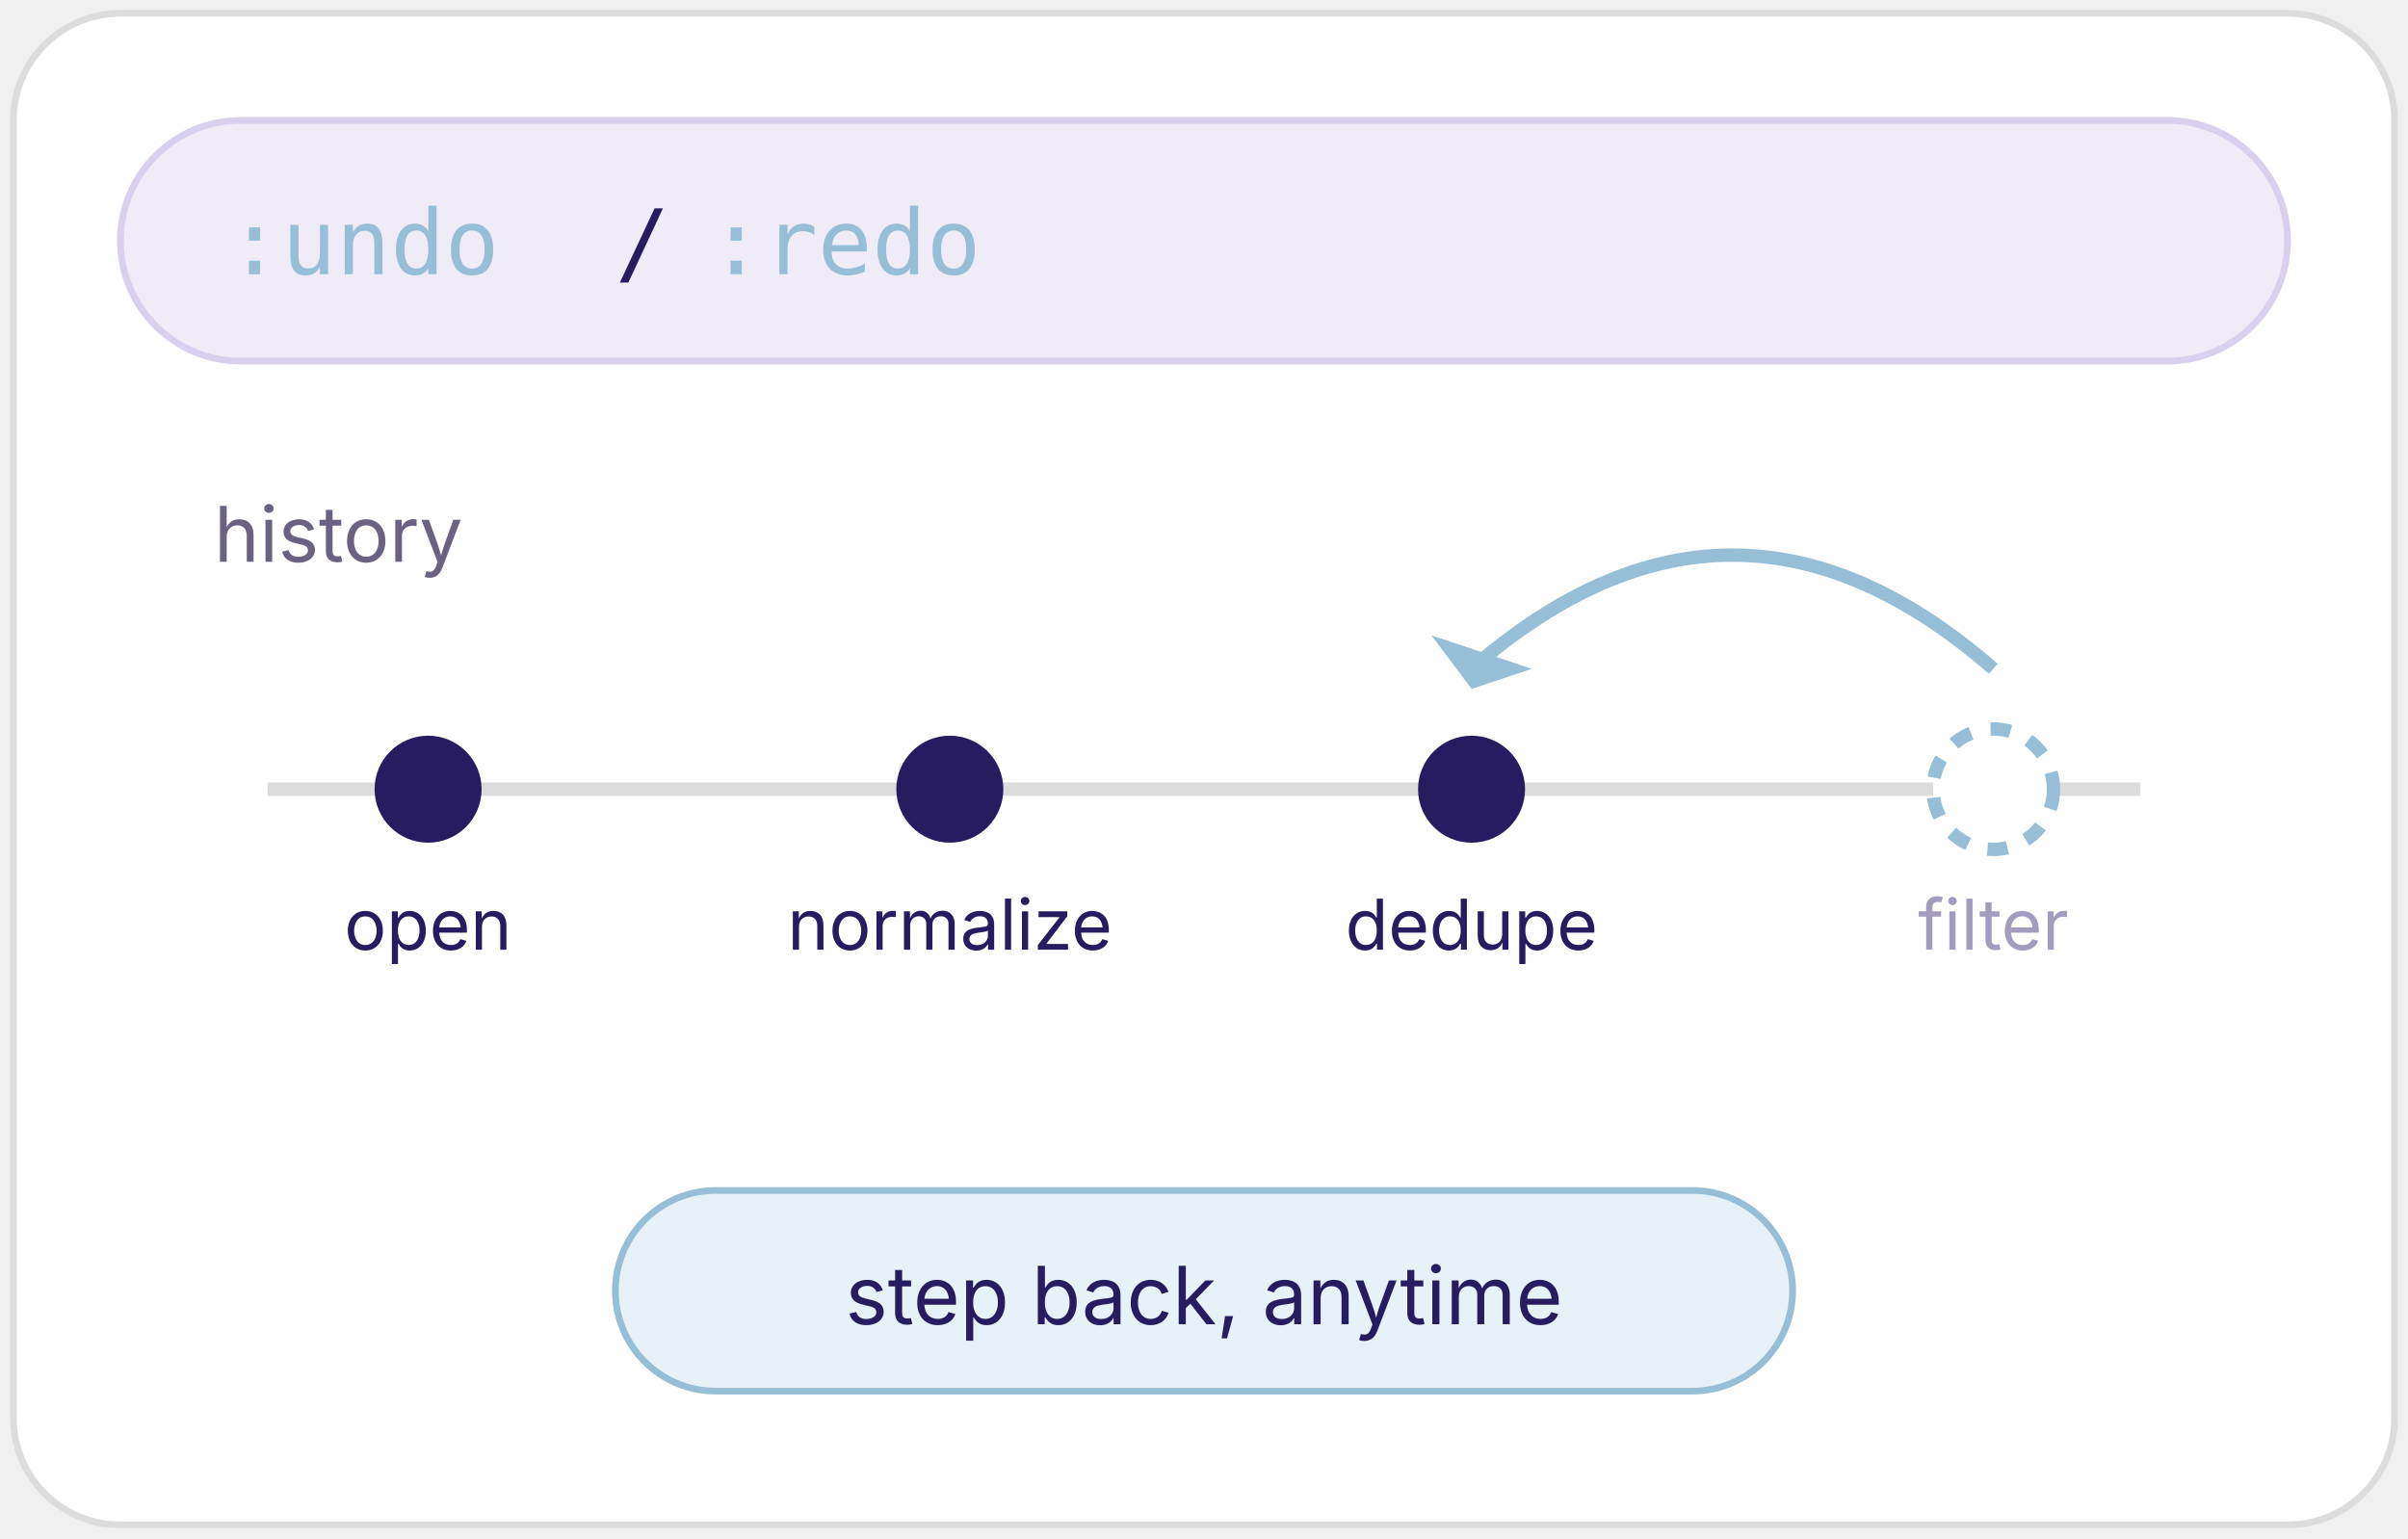
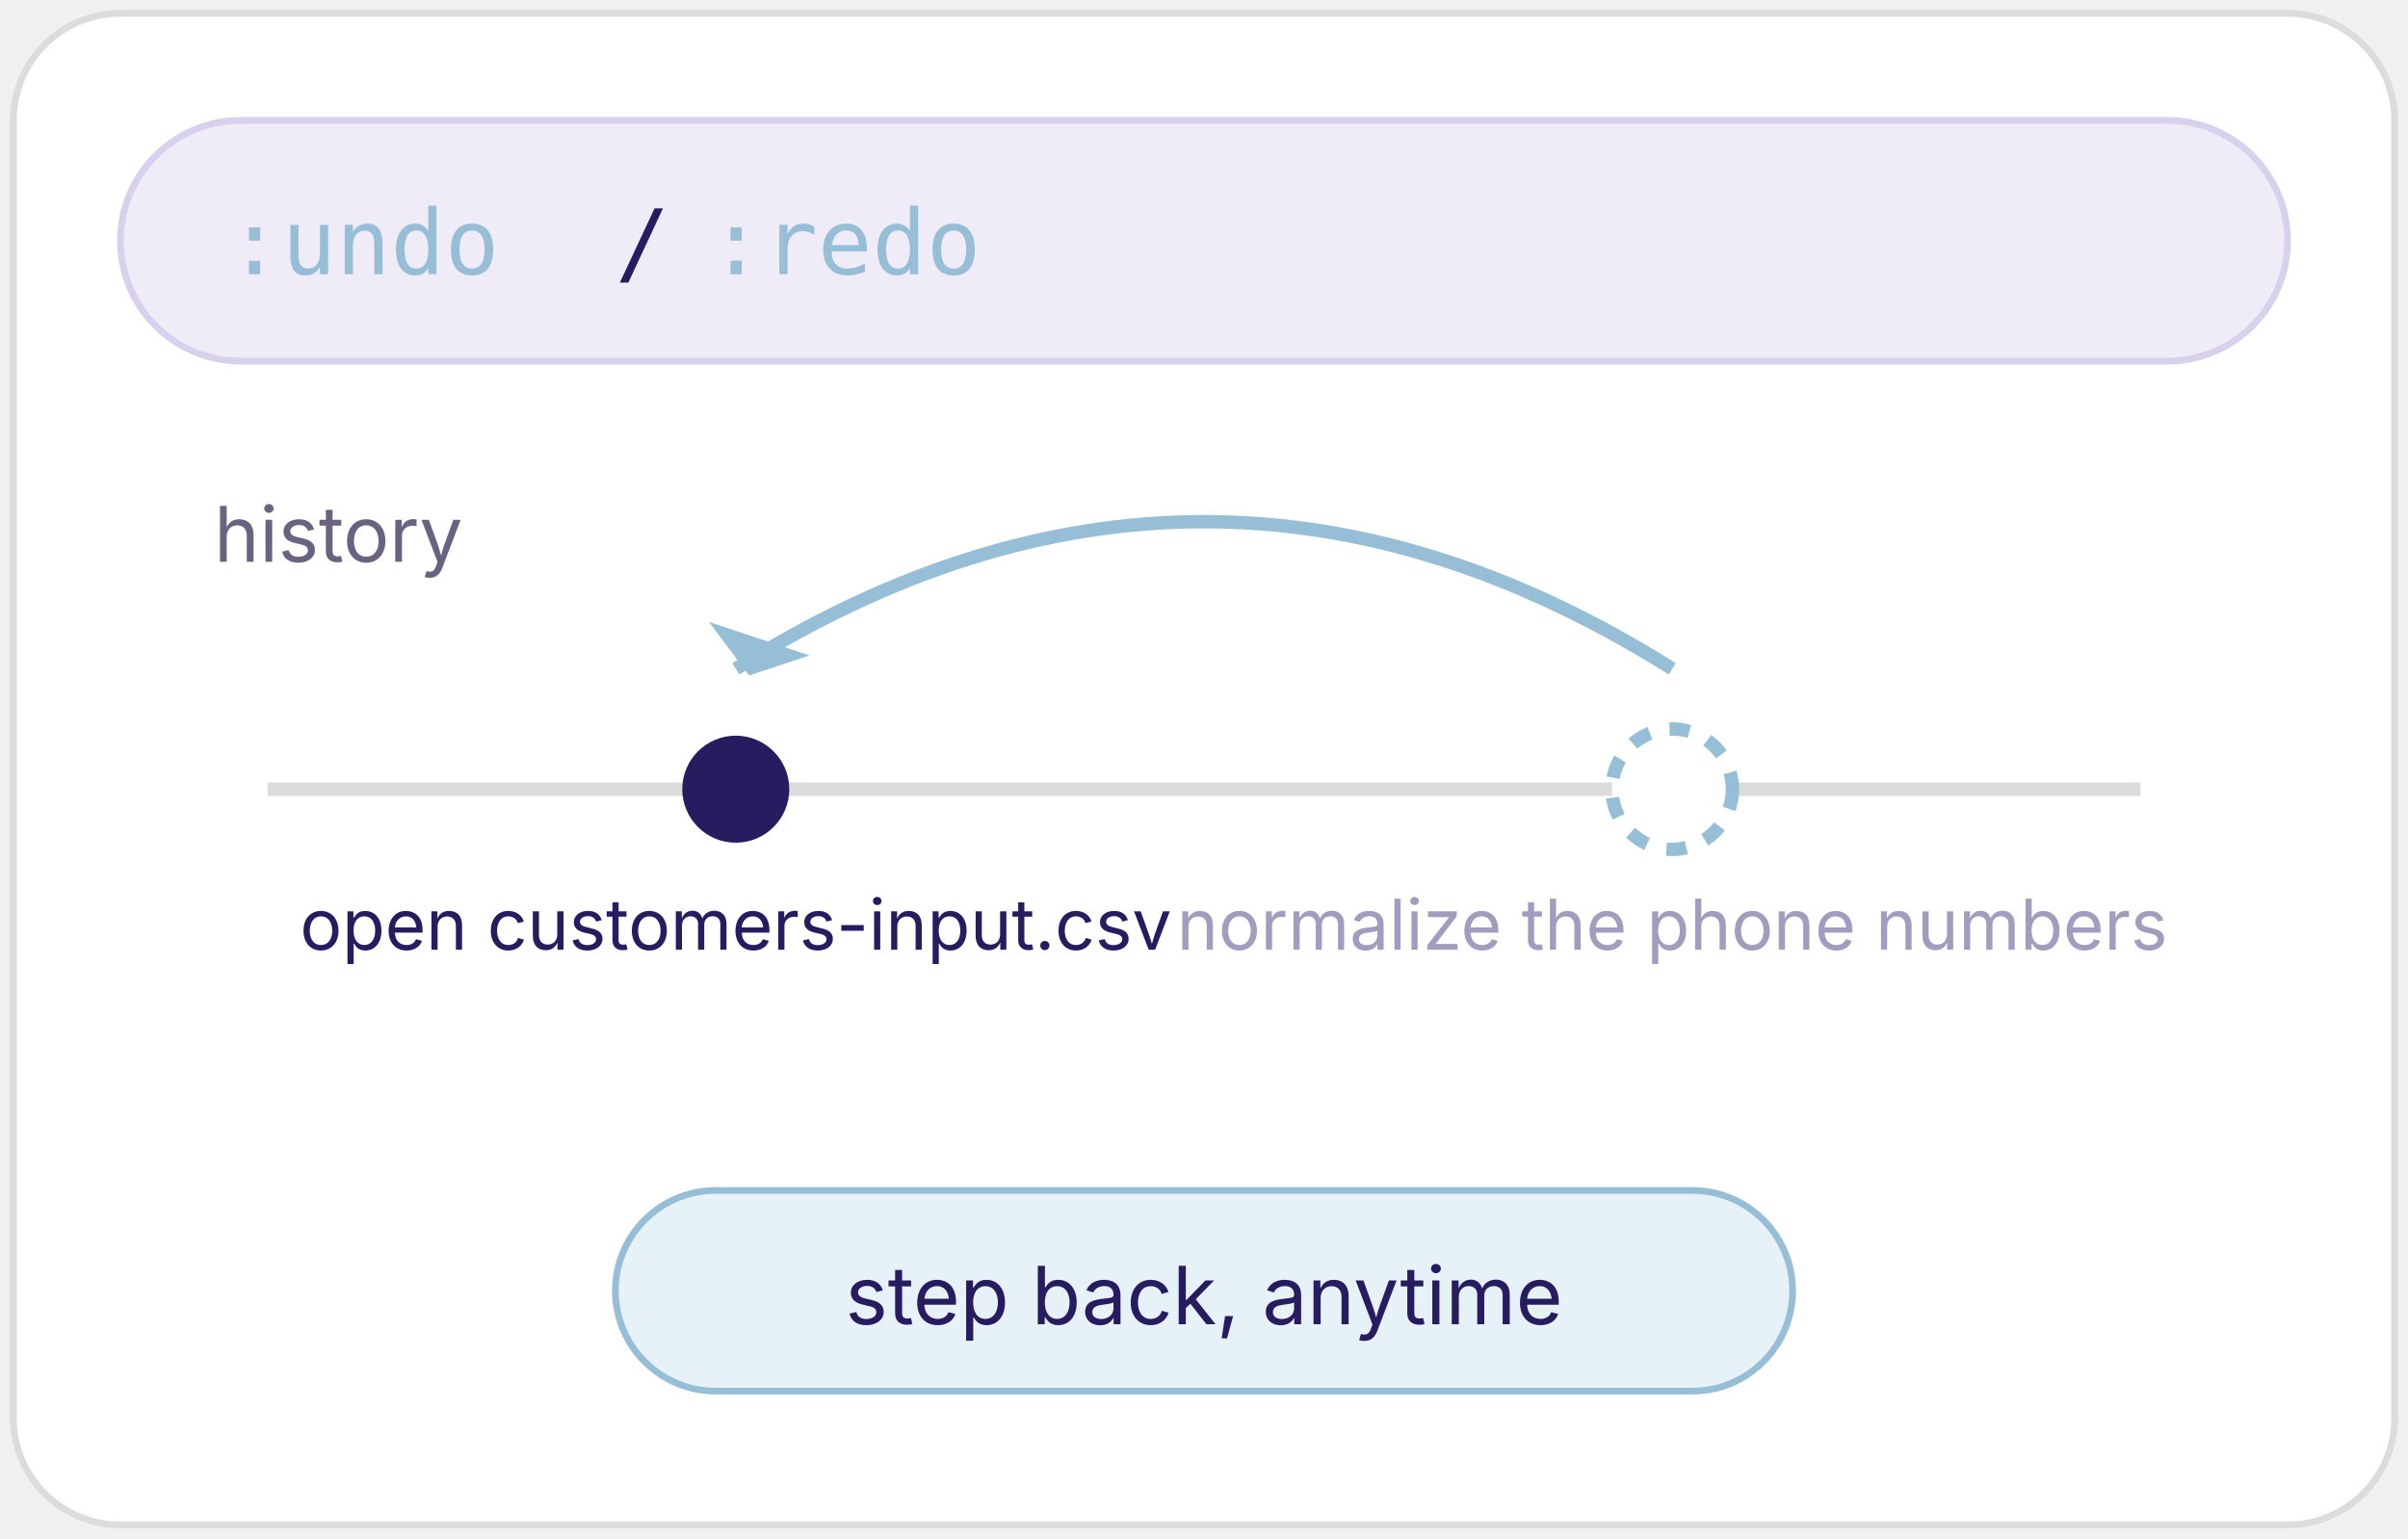
<svg xmlns="http://www.w3.org/2000/svg" viewBox="0 0 360 230" width="360" height="230" font-family="Inter, ui-sans-serif, system-ui, sans-serif">
  <rect x="2" y="2" width="356" height="226" rx="16" fill="#FFFFFF" stroke="#DCDCDC" />
  <rect x="18" y="18" width="324" height="36" rx="18" fill="#EFEBF7" stroke="#D8D0EC" />
  <text x="34" y="41" font-family="JetBrains Mono, ui-monospace, monospace" font-size="13.5" fill="#96BED7">:undo</text>
  <text x="92" y="41" font-family="JetBrains Mono, ui-monospace, monospace" font-size="13.5" fill="#281C60">/</text>
  <text x="106" y="41" font-family="JetBrains Mono, ui-monospace, monospace" font-size="13.5" fill="#96BED7">:redo</text>
  <text x="32" y="84" font-family="Inter, ui-sans-serif, system-ui, sans-serif" font-size="11.5" fill="#6A6280">history</text>
  <line x1="40" y1="118" x2="320" y2="118" stroke="#DCDCDC" stroke-width="2" />
  <g font-family="Inter, ui-sans-serif, system-ui, sans-serif" font-size="10.5" fill="#281C60" text-anchor="middle">
-     <circle cx="64" cy="118" r="8" fill="#281C60" />
-     <text x="64" y="142">open</text>
-     <circle cx="142" cy="118" r="8" fill="#281C60" />
-     <text x="142" y="142">normalize</text>
-     <circle cx="220" cy="118" r="8" fill="#281C60" />
-     <text x="220" y="142">dedupe</text>
-     <circle cx="298" cy="118" r="9" fill="#FFFFFF" stroke="#96BED7" stroke-width="2" stroke-dasharray="3 3" />
-     <text x="298" y="142" fill="#A39CBF">filter</text>
+     <circle cx="110" cy="118" r="8" fill="#281C60" />
+     <text x="110" y="142">open customers-input.csv</text>
+     <circle cx="250" cy="118" r="9" fill="#FFFFFF" stroke="#96BED7" stroke-width="2" stroke-dasharray="3 3" />
+     <text x="250" y="142" fill="#A39CBF">normalize the phone numbers</text>
  </g>
-   <path d="M298 100 q-39 -34 -78 0" fill="none" stroke="#96BED7" stroke-width="2" />
-   <path d="M214 95 l6 8 l9 -3 Z" fill="#96BED7" />
+   <path d="M250 100 q-70 -44 -140 0" fill="none" stroke="#96BED7" stroke-width="2" />
+   <path d="M106 93 l6 8 l9 -3 Z" fill="#96BED7" />
  <rect x="92" y="178" width="176" height="30" rx="15" fill="#E7F1F8" stroke="#96BED7" />
  <text x="180" y="198" font-family="Inter, ui-sans-serif, system-ui, sans-serif" font-size="12" fill="#281C60" text-anchor="middle">step back, anytime</text>
</svg>
